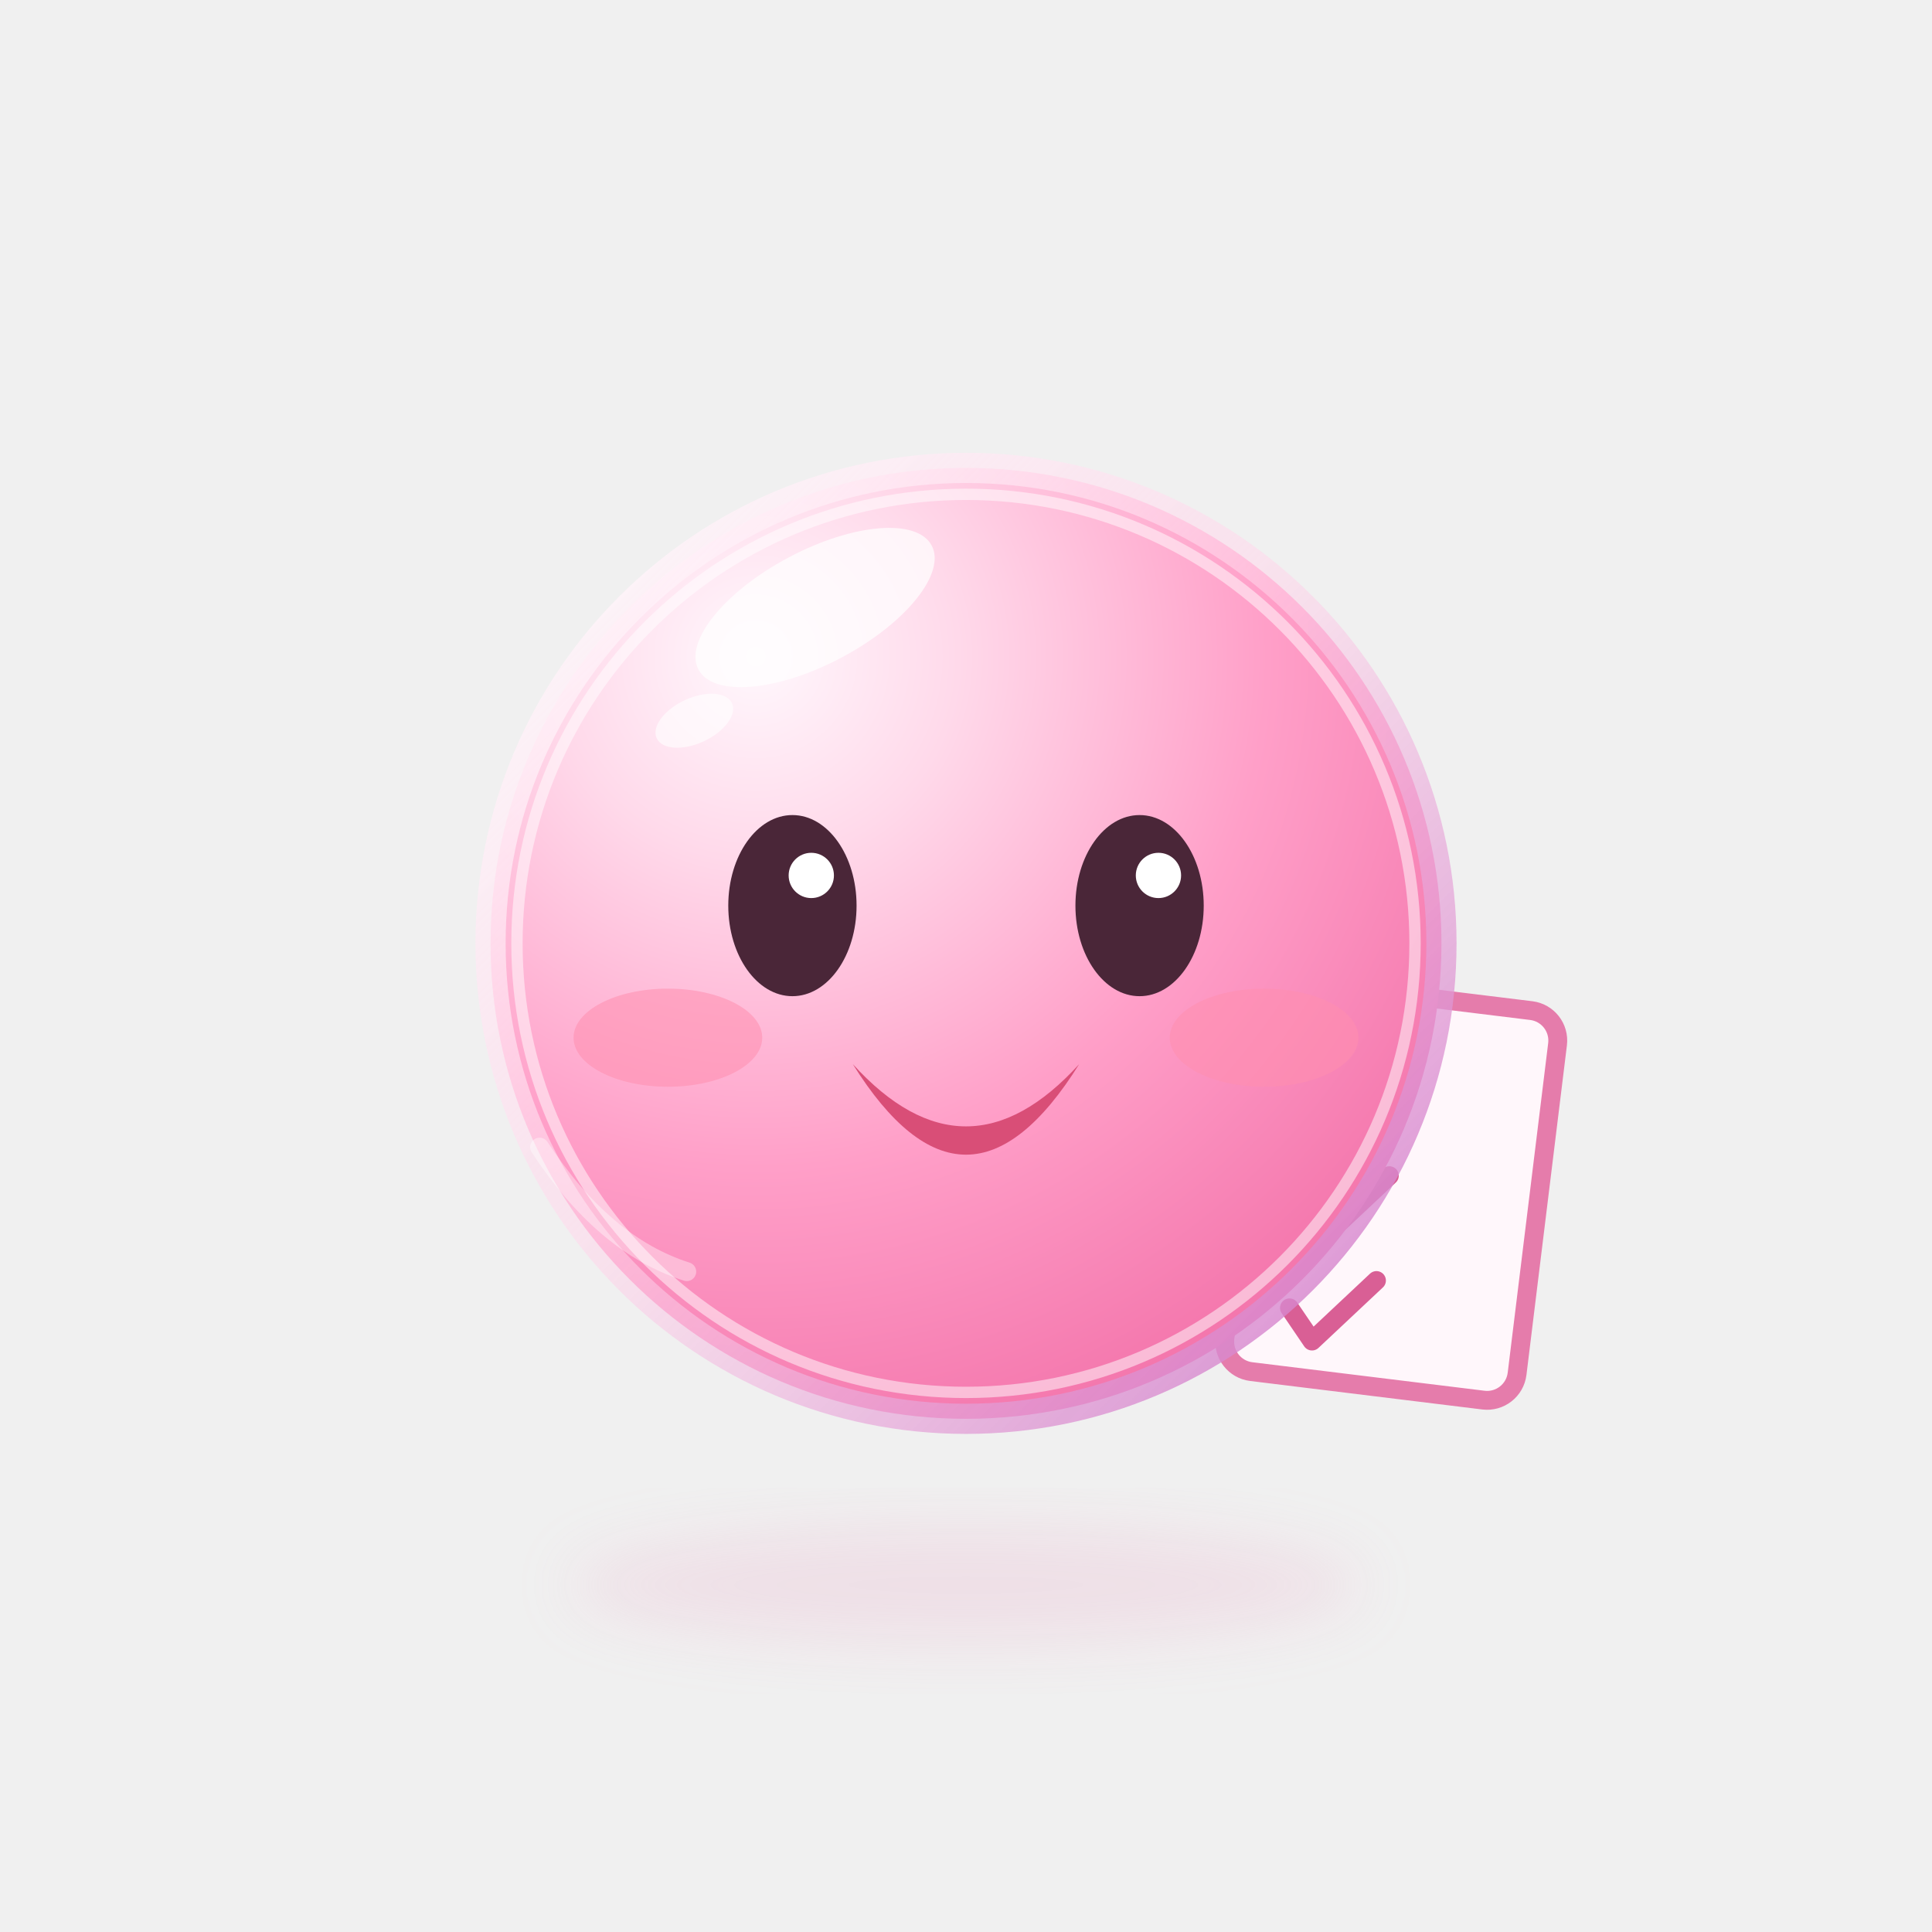
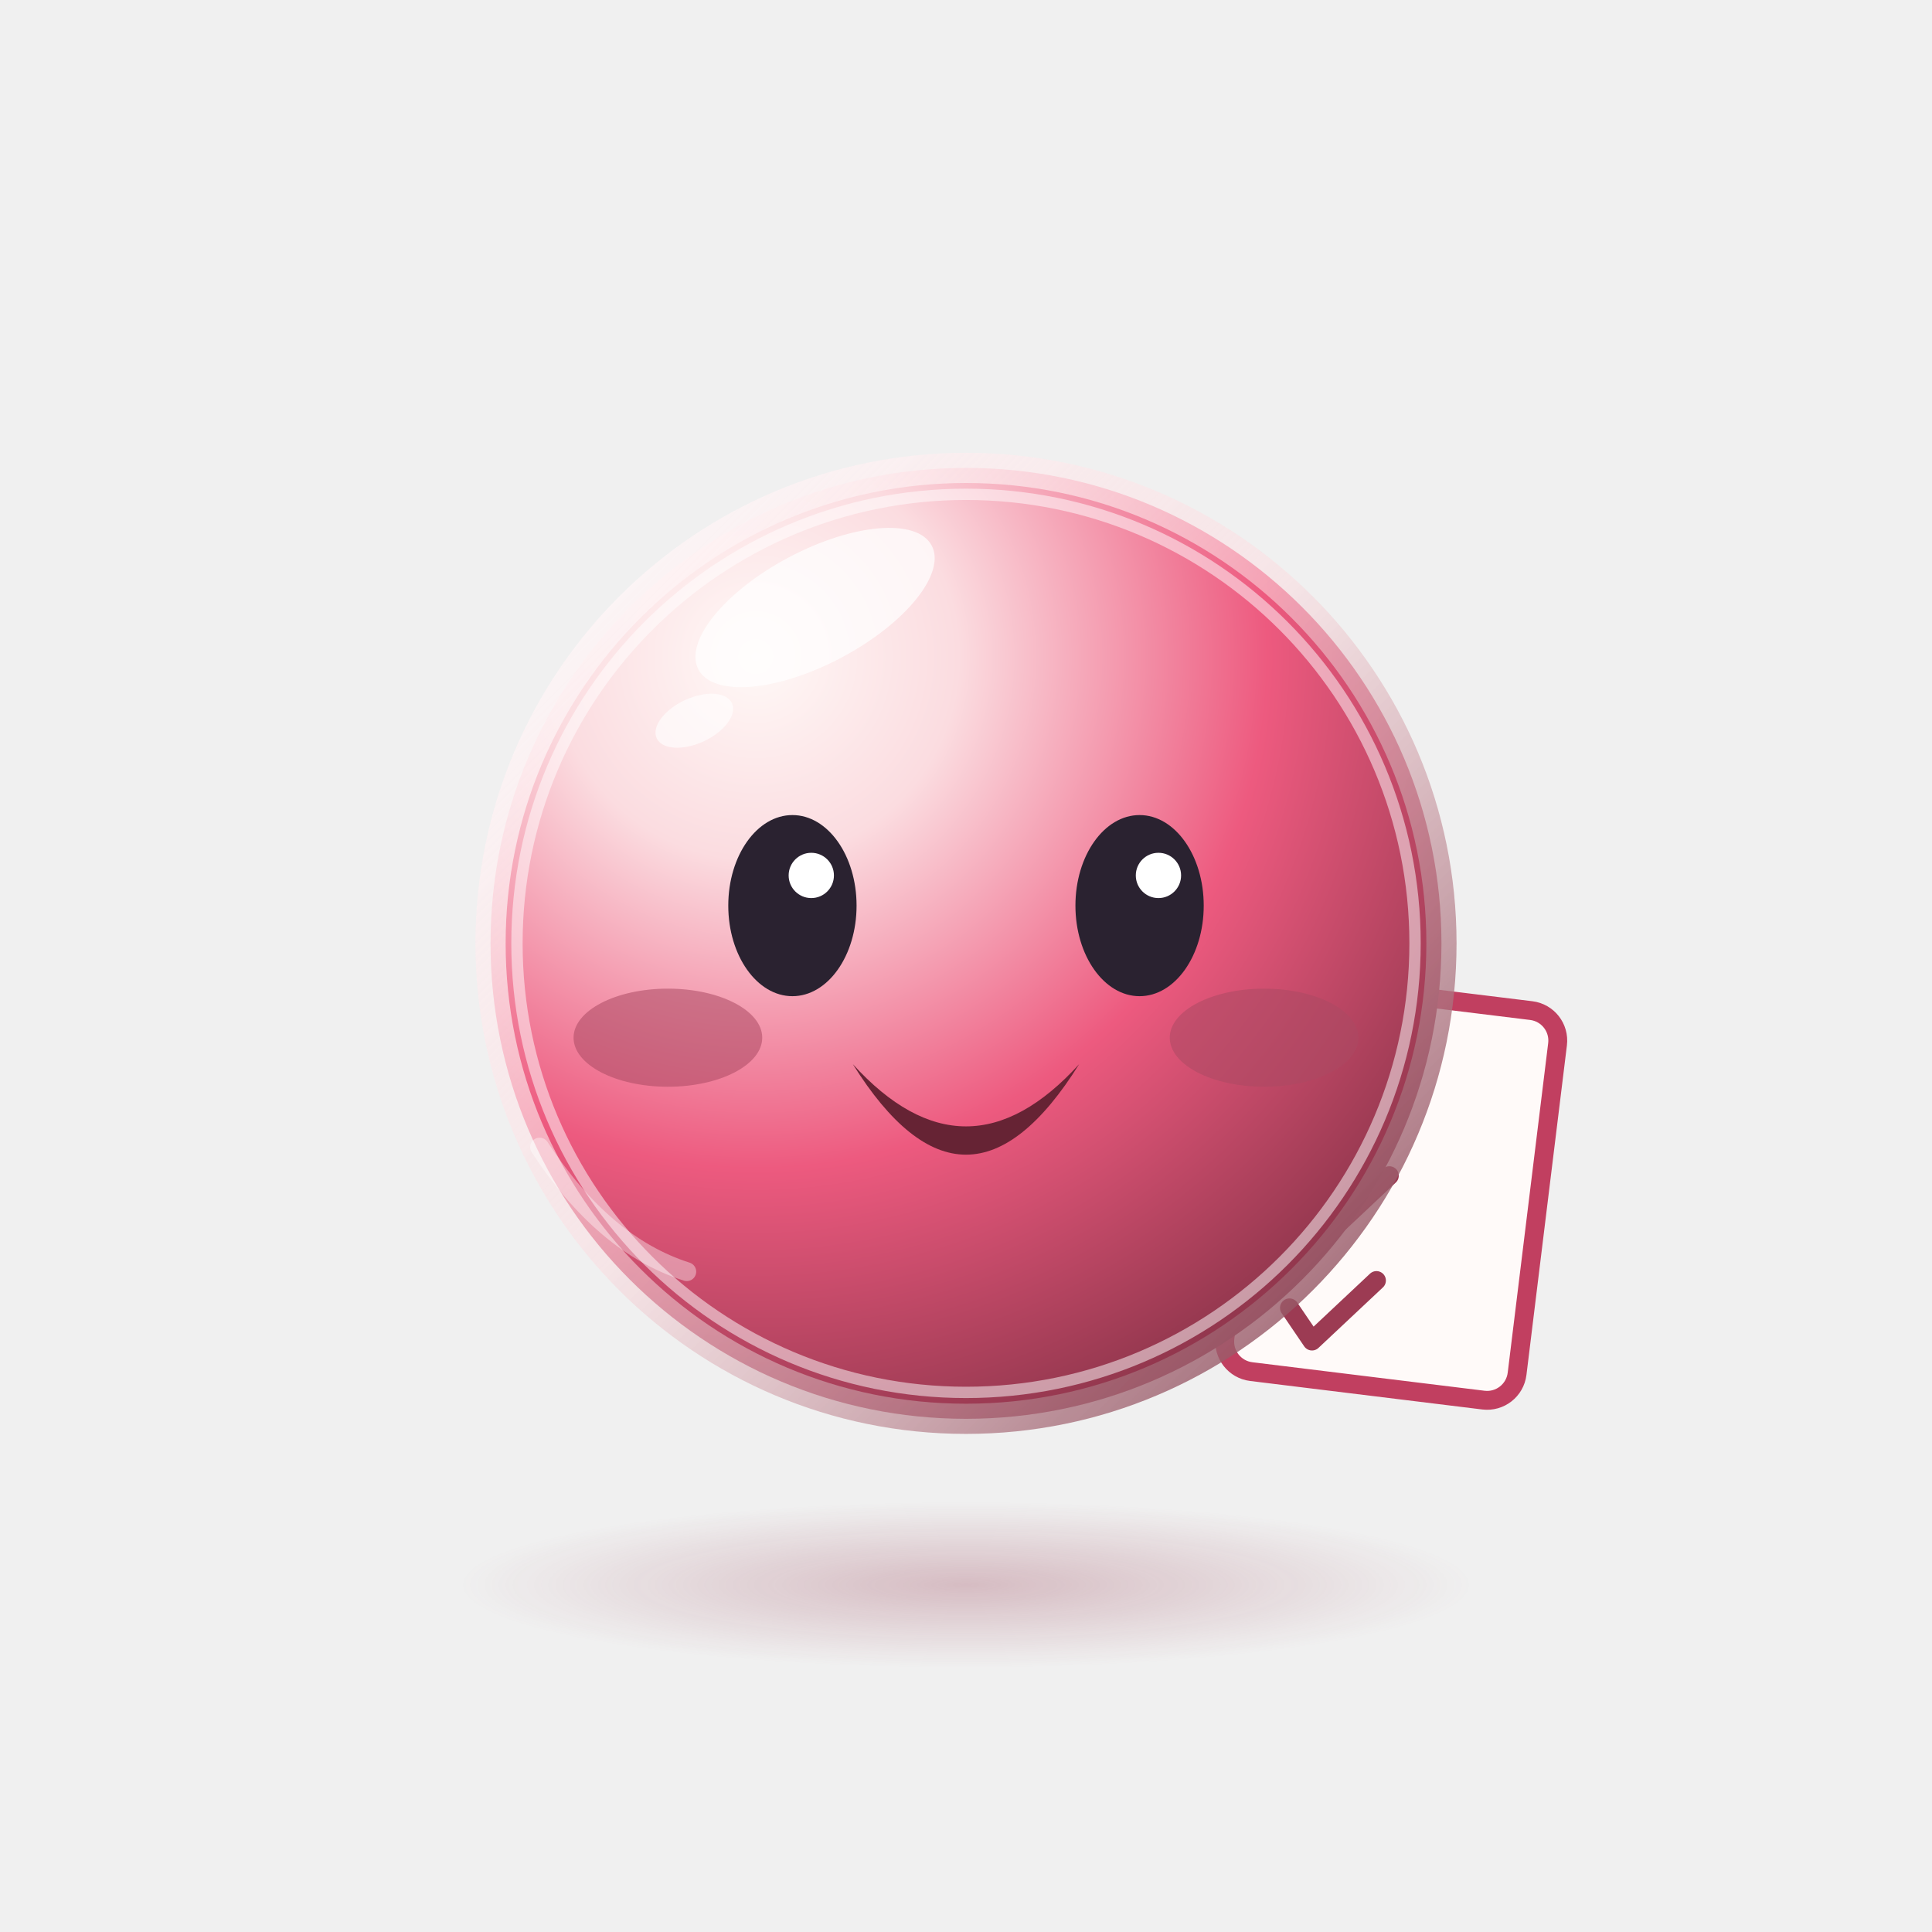
<svg xmlns="http://www.w3.org/2000/svg" width="512" height="512" viewBox="0 0 512 512">
  <defs>
    <radialGradient id="body" cx="28%" cy="20%" r="85%">
-       <stop offset="0%" stop-color="#FFF8FD" />
-       <stop offset="25%" stop-color="#FFD9EA" />
-       <stop offset="63%" stop-color="#FF9FC8" />
-       <stop offset="100%" stop-color="#F477AD" />
+       <stop offset="0%" stop-color="#fff9f7" />
+       <stop offset="25%" stop-color="#fbdce0" />
+       <stop offset="63%" stop-color="#ed5a7f" />
+       <stop offset="100%" stop-color="#93374e" />
    </radialGradient>
    <linearGradient id="rim" x1="0" y1="0" x2="1" y2="1">
-       <stop offset="0%" stop-color="#FFFFFF" stop-opacity=".95" />
-       <stop offset="48%" stop-color="#FFD5EA" stop-opacity=".55" />
-       <stop offset="100%" stop-color="#C86BC4" stop-opacity=".9" />
+       <stop offset="0%" stop-color="#ffffff" stop-opacity=".95" />
+       <stop offset="48%" stop-color="#fbdce0" stop-opacity=".55" />
+       <stop offset="100%" stop-color="#73293b" stop-opacity=".9" />
    </linearGradient>
-     <filter id="shadow" x="-30%" y="-30%" width="160%" height="170%">
-       <feGaussianBlur stdDeviation="8" />
-     </filter>
+     <radialGradient id="floor">
+       <stop offset="0%" stop-color="#93374e" stop-opacity=".28" />
+       <stop offset="100%" stop-color="#93374e" stop-opacity="0" />
+     </radialGradient>
  </defs>
-   <ellipse cx="256" cy="420" rx="105" ry="16" fill="#E98BB8" opacity=".16" filter="url(#shadow)" />
+   <ellipse cx="256" cy="420" rx="135" ry="22" fill="url(#floor)" />
  <g transform="translate(363 321) rotate(7)">
-     <rect x="-34" y="-58" width="78" height="104" rx="8" fill="#FFF7FB" stroke="#E57CAB" stroke-width="5" />
-     <path d="M-18 -28 l7 8 l15 -18 M-18 0 l7 8 l15 -18 M-18 28 l7 8 l15 -18" fill="none" stroke="#D95F95" stroke-width="5" stroke-linecap="round" stroke-linejoin="round" />
+     <rect x="-34" y="-58" width="78" height="104" rx="8" fill="#fffaf9" stroke="#c13f60" stroke-width="5" />
+     <path d="M-18 -28 l7 8 l15 -18 M-18 0 l7 8 l15 -18 M-18 28 l7 8 l15 -18" fill="none" stroke="#9c3b53" stroke-width="5" stroke-linecap="round" stroke-linejoin="round" />
  </g>
  <circle cx="256" cy="250" r="126" fill="url(#body)" stroke="url(#rim)" stroke-width="8" />
-   <circle cx="256" cy="250" r="119" fill="none" stroke="#FFFFFF" stroke-opacity=".5" stroke-width="3" />
-   <ellipse cx="216" cy="161" rx="35" ry="15" fill="#FFFFFF" opacity=".72" transform="rotate(-28 216 161)" />
-   <ellipse cx="184" cy="191" rx="11" ry="6" fill="#FFFFFF" opacity=".62" transform="rotate(-25 184 191)" />
-   <ellipse cx="177" cy="275" rx="25" ry="13" fill="#FF8EAE" opacity=".55" />
-   <ellipse cx="335" cy="275" rx="25" ry="13" fill="#FF8EAE" opacity=".55" />
-   <ellipse cx="210" cy="240" rx="17" ry="24" fill="#4A2638" />
-   <ellipse cx="302" cy="240" rx="17" ry="24" fill="#4A2638" />
-   <circle cx="215" cy="232" r="6" fill="#fff" />
-   <circle cx="307" cy="232" r="6" fill="#fff" />
-   <path d="M226 282 Q256 315 286 282 Q256 330 226 282" fill="#D94E77" />
-   <path d="M143 304 Q160 330 182 337" stroke="#FFFFFF" stroke-opacity=".38" stroke-width="5" fill="none" stroke-linecap="round" />
+   <circle cx="256" cy="250" r="119" fill="none" stroke="#ffffff" stroke-opacity=".5" stroke-width="3" />
+   <ellipse cx="216" cy="161" rx="35" ry="15" fill="#ffffff" opacity=".72" transform="rotate(-28 216 161)" />
+   <ellipse cx="184" cy="191" rx="11" ry="6" fill="#ffffff" opacity=".62" transform="rotate(-25 184 191)" />
+   <ellipse cx="177" cy="275" rx="25" ry="13" fill="#ab4962" opacity=".55" />
+   <ellipse cx="335" cy="275" rx="25" ry="13" fill="#ab4962" opacity=".55" />
+   <ellipse cx="210" cy="240" rx="17" ry="24" fill="#2a2230" />
+   <ellipse cx="302" cy="240" rx="17" ry="24" fill="#2a2230" />
+   <circle cx="215" cy="232" r="6" fill="#ffffff" />
+   <circle cx="307" cy="232" r="6" fill="#ffffff" />
+   <path d="M226 282 Q256 315 286 282 Q256 330 226 282" fill="#662334" />
+   <path d="M143 304 Q160 330 182 337" stroke="#ffffff" stroke-opacity=".38" stroke-width="5" fill="none" stroke-linecap="round" />
</svg>
